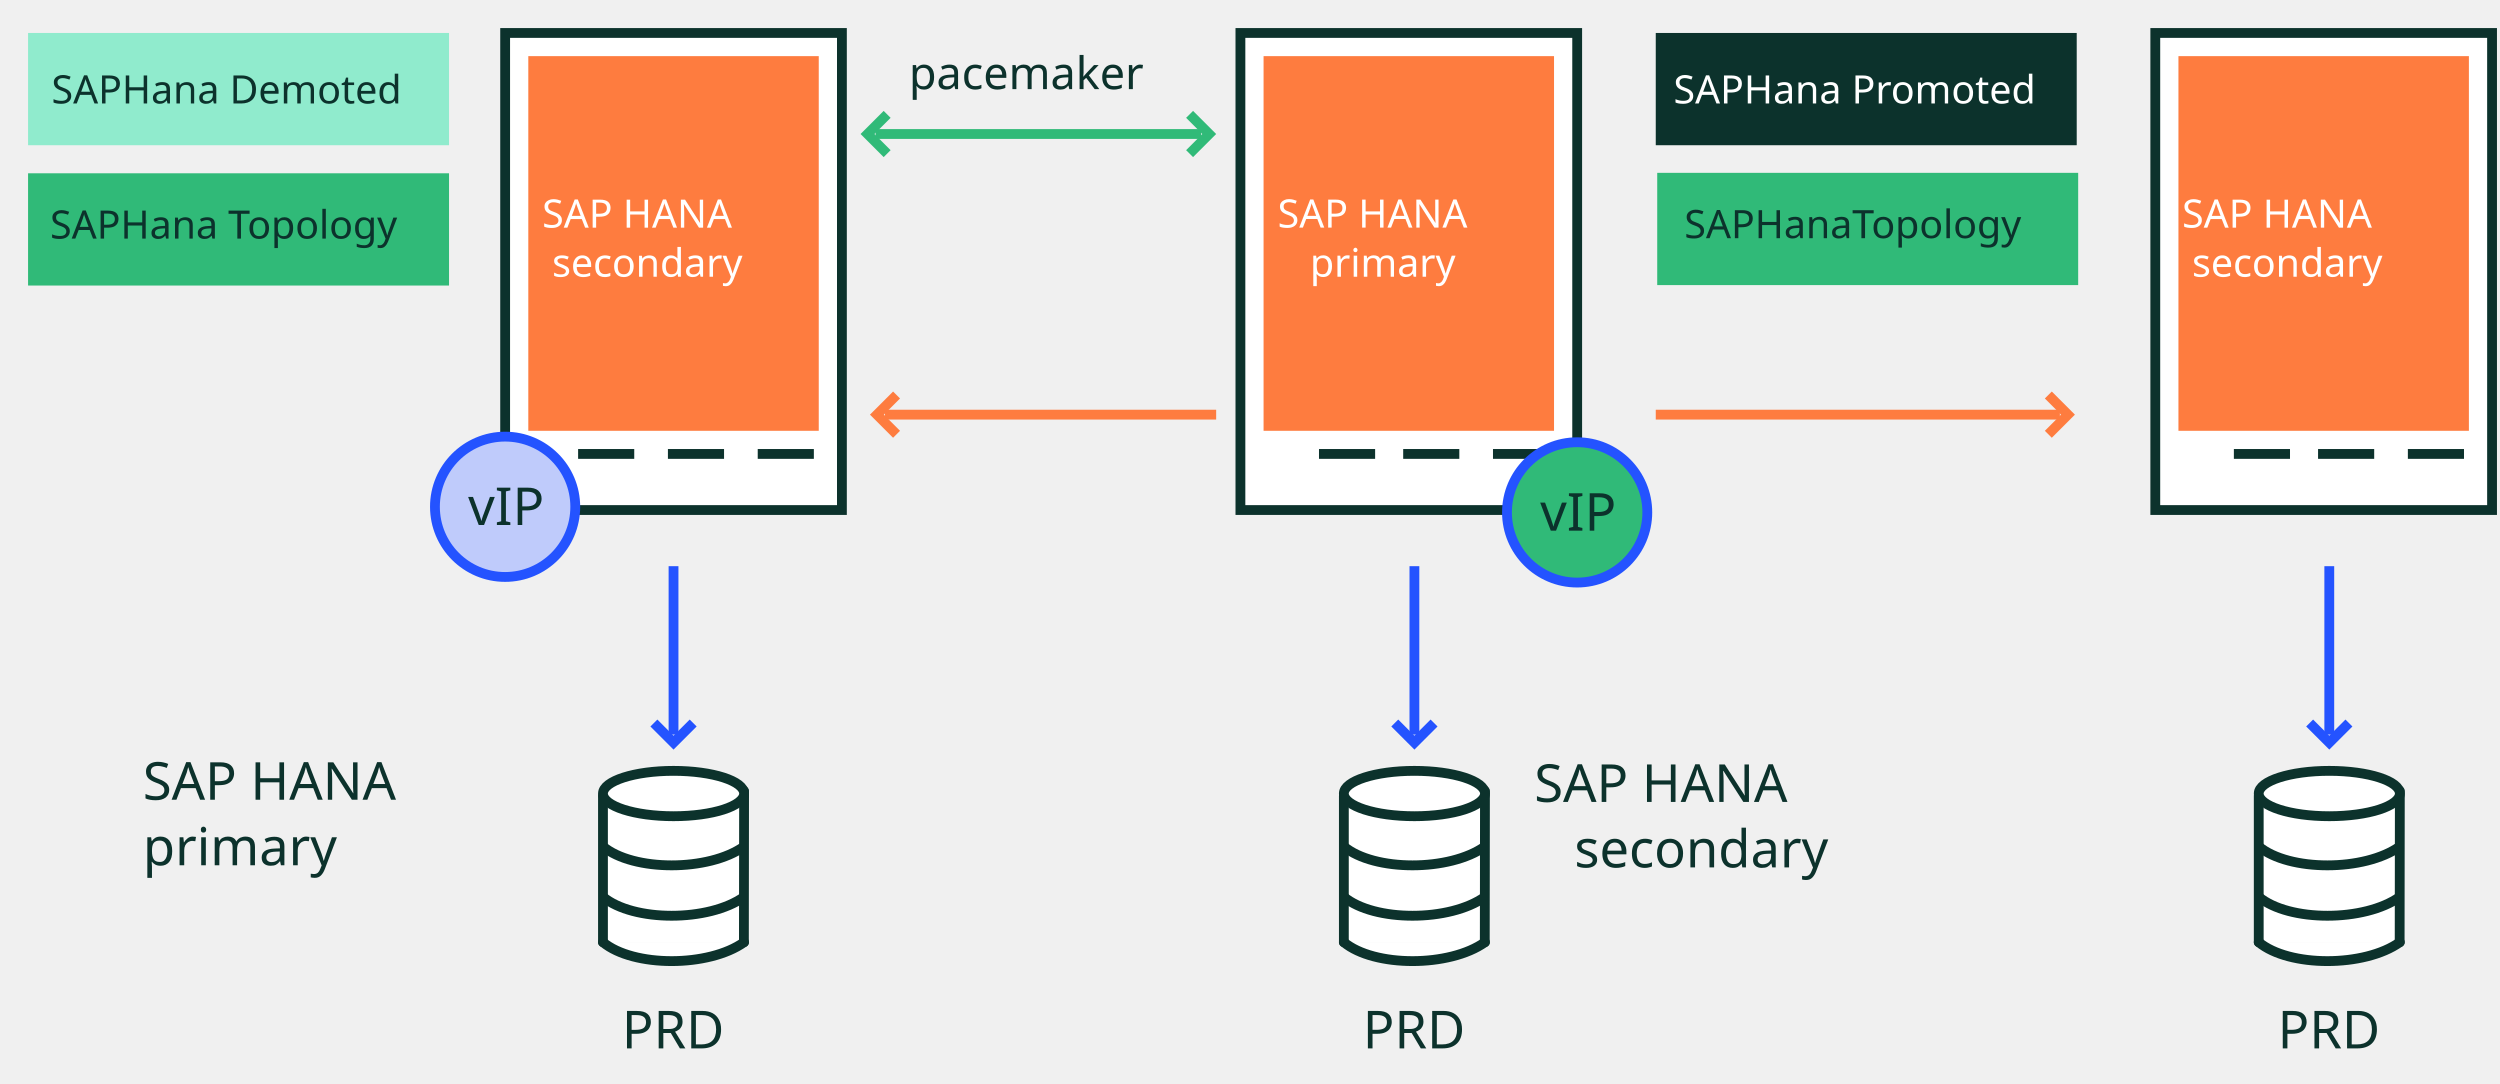
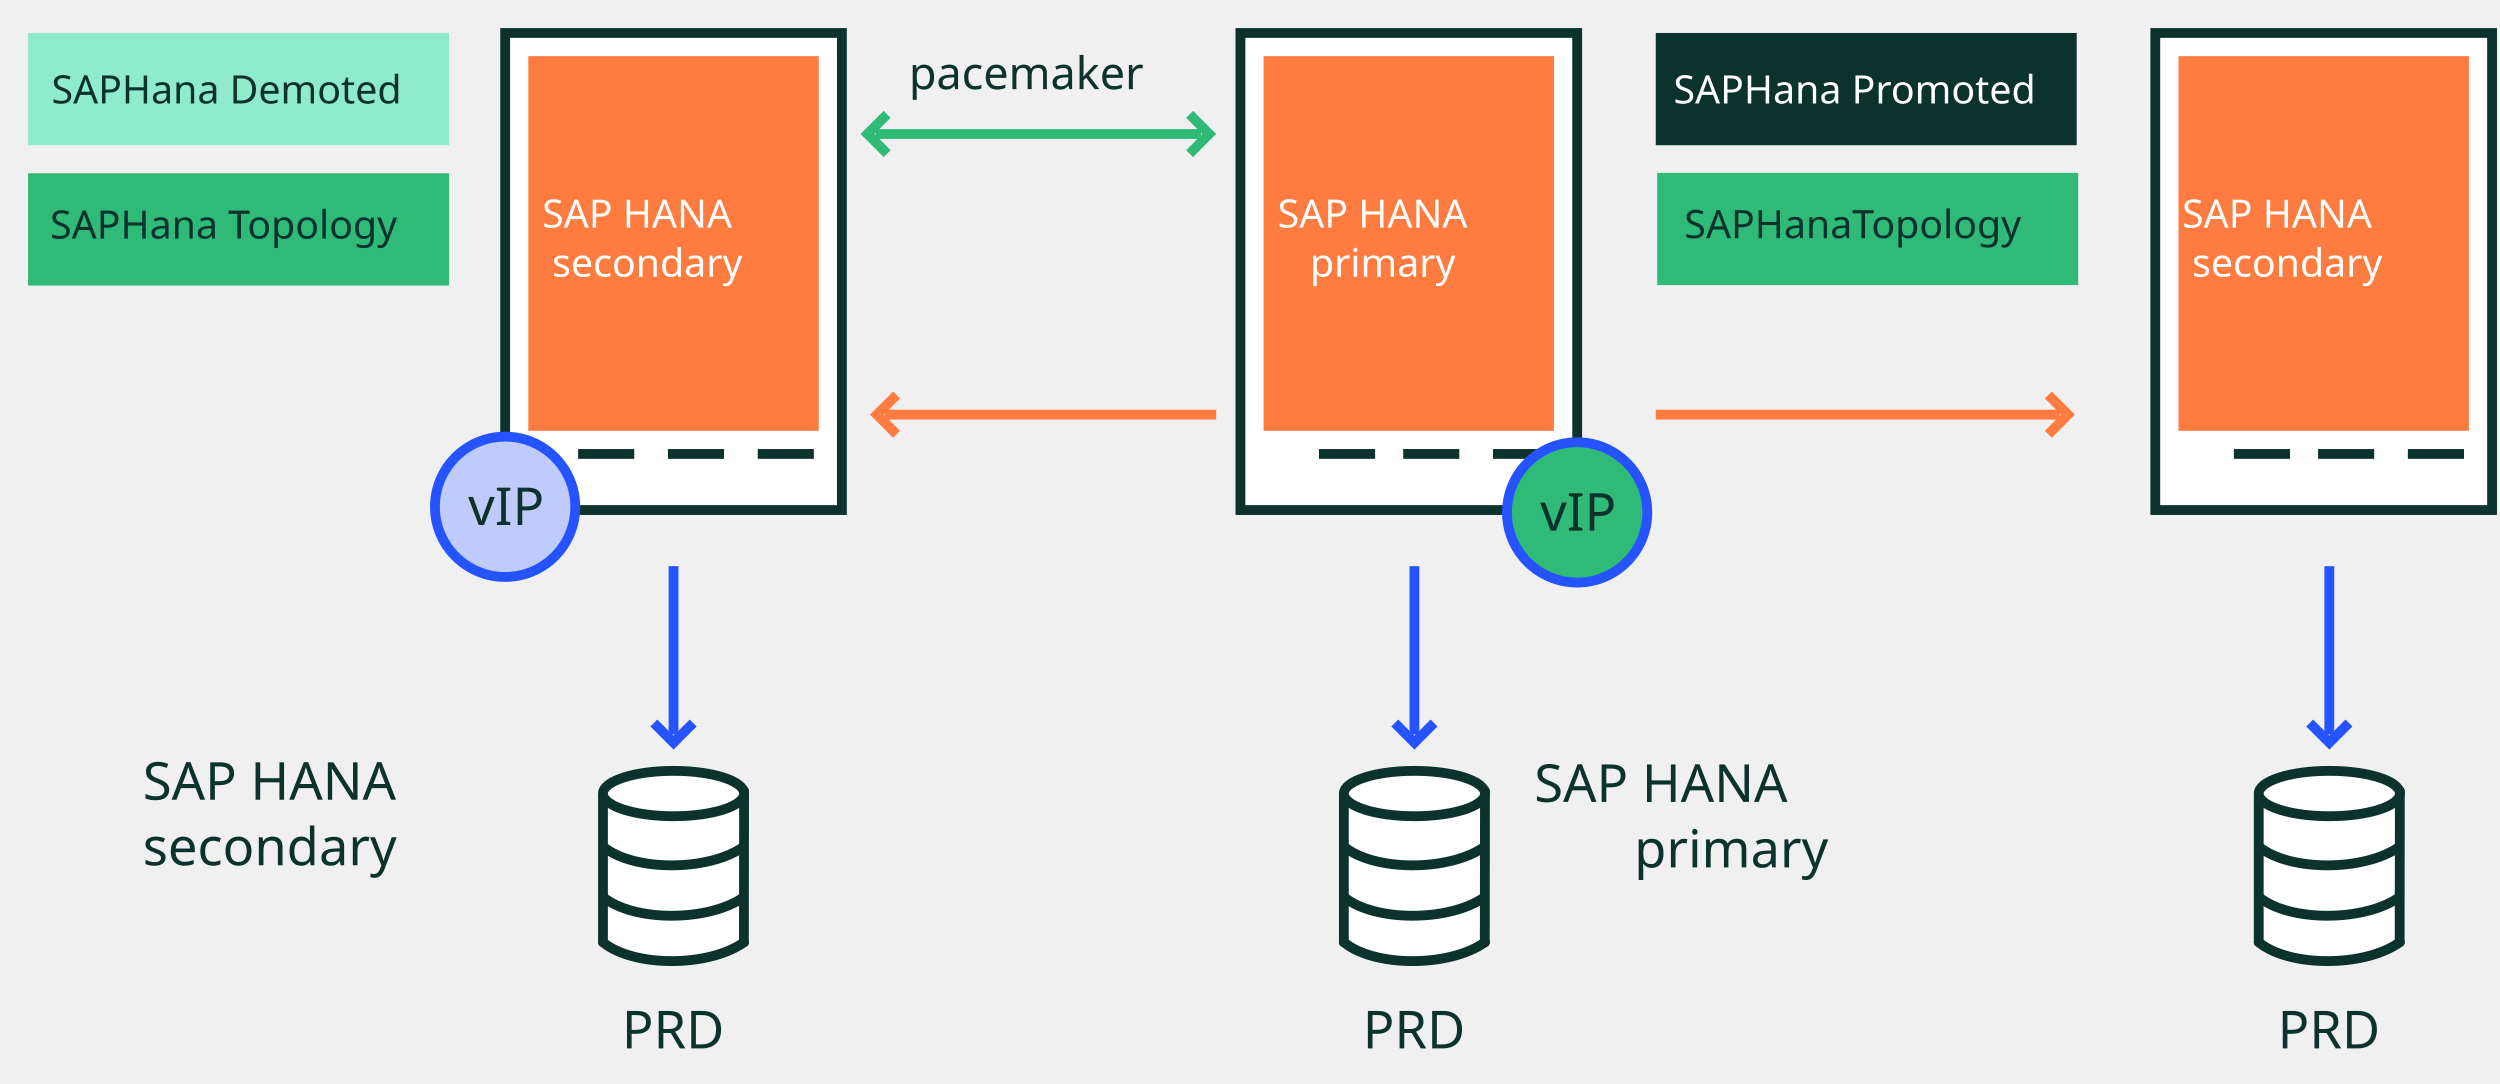
<svg xmlns="http://www.w3.org/2000/svg" width="890.832" height="385.929" viewBox="0 0 235.699 102.11" version="1.1" id="svg8">
  <defs id="defs2">
    <marker style="overflow:visible" id="DotL" refX="0" refY="0" orient="auto">
      <path transform="matrix(0.8,0,0,0.8,5.92,0.8)" style="fill:#0c322c;fill-opacity:1;fill-rule:evenodd;stroke:#0c322c;stroke-width:1pt;stroke-opacity:1" d="m -2.5,-1 c 0,2.76 -2.24,5 -5,5 -2.76,0 -5,-2.24 -5,-5 0,-2.76 2.24,-5 5,-5 2.76,0 5,2.24 5,5 z" id="path965" />
    </marker>
    <marker markerWidth="7.121" markerHeight="11.414" refX="3.561" refY="5.707" orient="auto" id="marker840">
      <path style="fill:none;stroke:#0c322c;stroke-width:2;stroke-linecap:butt;stroke-linejoin:miter;stroke-miterlimit:4;stroke-dasharray:none;stroke-opacity:1" d="M 0.707,0.707 5.707,5.707 l -5,5" id="path838" />
    </marker>
    <marker markerWidth="3.061" markerHeight="4.707" refX="1.53" refY="2.354" orient="auto" id="marker868">
      <path style="fill:none;stroke:#000000;stroke-width:1px;stroke-linecap:butt;stroke-linejoin:miter;stroke-opacity:1" d="M 2.707,0.354 0.707,2.354 2.707,4.354" id="path851-3" />
    </marker>
    <marker markerWidth="3.061" markerHeight="4.707" refX="1.53" refY="2.354" orient="auto" id="marker883">
      <path style="fill:none;stroke:#000000;stroke-width:1px;stroke-linecap:butt;stroke-linejoin:miter;stroke-opacity:1" d="M 0.354,0.354 2.354,2.354 0.354,4.354" id="path851" />
    </marker>
    <marker markerWidth="3.061" markerHeight="4.707" refX="1.53" refY="2.354" orient="auto" id="marker8684506">
      <path style="fill:#0c322c;stroke:#000000;stroke-width:1px;stroke-linecap:butt;stroke-linejoin:miter;stroke-opacity:1" d="M 2.707,0.354 0.707,2.354 2.707,4.354" id="path1208" />
    </marker>
    <marker markerWidth="3.061" markerHeight="4.707" refX="1.53" refY="2.354" orient="auto" id="marker8839976">
      <path style="fill:#0c322c;stroke:#000000;stroke-width:1px;stroke-linecap:butt;stroke-linejoin:miter;stroke-opacity:1" d="M 0.354,0.354 2.354,2.354 0.354,4.354" id="path1211" />
    </marker>
    <marker markerWidth="3.061" markerHeight="4.707" refX="1.53" refY="2.354" orient="auto" id="marker86845062245">
      <path style="fill:#ffffff;stroke:#000000;stroke-width:1px;stroke-linecap:butt;stroke-linejoin:miter;stroke-opacity:1" d="M 2.707,0.354 0.707,2.354 2.707,4.354" id="path1299" />
    </marker>
    <marker markerWidth="3.061" markerHeight="4.707" refX="1.53" refY="2.354" orient="auto" id="marker88399767239">
      <path style="fill:#ffffff;stroke:#000000;stroke-width:1px;stroke-linecap:butt;stroke-linejoin:miter;stroke-opacity:1" d="M 0.354,0.354 2.354,2.354 0.354,4.354" id="path1302" />
    </marker>
    <marker markerWidth="3.061" markerHeight="4.707" refX="1.53" refY="2.354" orient="auto" id="marker868450622454738">
      <path style="fill:#ffffff;stroke:#0c322c;stroke-width:1px;stroke-linecap:butt;stroke-linejoin:miter;stroke-opacity:1" d="M 2.707,0.354 0.707,2.354 2.707,4.354" id="path1414" />
    </marker>
    <marker markerWidth="3.061" markerHeight="4.707" refX="1.53" refY="2.354" orient="auto" id="marker883997672393450">
      <path style="fill:#ffffff;stroke:#0c322c;stroke-width:1px;stroke-linecap:butt;stroke-linejoin:miter;stroke-opacity:1" d="M 0.354,0.354 2.354,2.354 0.354,4.354" id="path1417" />
    </marker>
    <marker markerWidth="3.061" markerHeight="4.707" refX="1.53" refY="2.354" orient="auto" id="marker8684112">
      <path style="fill:#ffffff;fill-opacity:0;stroke:#0c322c;stroke-width:1px;stroke-linecap:butt;stroke-linejoin:miter;stroke-opacity:1" d="M 2.707,0.354 0.707,2.354 2.707,4.354" id="path2096" />
    </marker>
    <marker markerWidth="3.061" markerHeight="4.707" refX="1.53" refY="2.354" orient="auto" id="marker8834579">
      <path style="fill:#ffffff;fill-opacity:0;stroke:#0c322c;stroke-width:1px;stroke-linecap:butt;stroke-linejoin:miter;stroke-opacity:1" d="M 0.354,0.354 2.354,2.354 0.354,4.354" id="path2099" />
    </marker>
    <marker markerWidth="3.061" markerHeight="4.707" refX="1.53" refY="2.354" orient="auto" id="marker8836481">
      <path style="fill:#ffffff;fill-opacity:0;stroke:#0c322c;stroke-width:1px;stroke-linecap:butt;stroke-linejoin:miter;stroke-opacity:1" d="M 0.354,0.354 2.354,2.354 0.354,4.354" id="path2261" />
    </marker>
    <marker markerWidth="3.061" markerHeight="4.707" refX="1.53" refY="2.354" orient="auto" id="marker8836481-7">
      <path style="fill:#ffffff;fill-opacity:0;stroke:#0c322c;stroke-width:1px;stroke-linecap:butt;stroke-linejoin:miter;stroke-opacity:1" d="M 0.354,0.354 2.354,2.354 0.354,4.354" id="path2261-5" />
    </marker>
    <marker markerWidth="3.061" markerHeight="4.707" refX="1.53" refY="2.354" orient="auto" id="marker8834229">
      <path style="fill:none;stroke:#fe7c3f;stroke-width:1px;stroke-linecap:butt;stroke-linejoin:miter;stroke-opacity:1" d="M 0.354,0.354 2.354,2.354 0.354,4.354" id="path1683" />
    </marker>
    <marker markerWidth="3.061" markerHeight="4.707" refX="1.53" refY="2.354" orient="auto" id="marker8689627">
      <path style="fill:none;stroke:#30ba78;stroke-width:1px;stroke-linecap:butt;stroke-linejoin:miter;stroke-opacity:1" d="M 2.707,0.354 0.707,2.354 2.707,4.354" id="path1933" />
    </marker>
    <marker markerWidth="3.061" markerHeight="4.707" refX="1.53" refY="2.354" orient="auto" id="marker8833564">
      <path style="fill:none;stroke:#30ba78;stroke-width:1px;stroke-linecap:butt;stroke-linejoin:miter;stroke-opacity:1" d="M 0.354,0.354 2.354,2.354 0.354,4.354" id="path1936" />
    </marker>
    <marker markerWidth="3.061" markerHeight="4.707" refX="1.53" refY="2.354" orient="auto" id="marker8837229">
      <path style="fill:none;stroke:#2453ff;stroke-width:1px;stroke-linecap:butt;stroke-linejoin:miter;stroke-opacity:1" d="M 0.354,0.354 2.354,2.354 0.354,4.354" id="path2266" />
    </marker>
    <marker markerWidth="3.061" markerHeight="4.707" refX="1.53" refY="2.354" orient="auto" id="marker8832530">
      <path style="fill:none;stroke:#2453ff;stroke-width:1px;stroke-linecap:butt;stroke-linejoin:miter;stroke-opacity:1" d="M 0.354,0.354 2.354,2.354 0.354,4.354" id="path2269" />
    </marker>
    <marker markerWidth="3.061" markerHeight="4.707" refX="1.53" refY="2.354" orient="auto" id="marker8834794">
      <path style="fill:none;stroke:#2453ff;stroke-width:1px;stroke-linecap:butt;stroke-linejoin:miter;stroke-opacity:1" d="M 0.354,0.354 2.354,2.354 0.354,4.354" id="path2272" />
    </marker>
    <marker markerWidth="3.061" markerHeight="4.707" refX="1.53" refY="2.354" orient="auto" id="marker8832530-3">
      <path style="fill:none;stroke:#2453ff;stroke-width:1px;stroke-linecap:butt;stroke-linejoin:miter;stroke-opacity:1" d="M 0.354,0.354 2.354,2.354 0.354,4.354" id="path2269-6" />
    </marker>
    <marker markerWidth="3.061" markerHeight="4.707" refX="1.53" refY="2.354" orient="auto" id="marker8834229-2">
      <path style="fill:none;stroke:#fe7c3f;stroke-width:1px;stroke-linecap:butt;stroke-linejoin:miter;stroke-opacity:1" d="M 0.354,0.354 2.354,2.354 0.354,4.354" id="path1683-2" />
    </marker>
  </defs>
  <g id="layer1" transform="translate(1.5099843e-6,-39.22447)">
    <rect style="fill:#ffffff;stroke:#0c322c;stroke-width:0.926;stroke-linecap:round;stroke-miterlimit:4;stroke-dasharray:none;paint-order:markers fill stroke;stop-color:#000000" id="rect1007" width="31.75" height="44.979" x="47.625" y="42.333" />
    <path style="fill:none;stroke:#0c322c;stroke-width:0.926;stroke-linecap:butt;stroke-linejoin:miter;stroke-miterlimit:4;stroke-dasharray:none;stroke-opacity:1" d="M 62.971,82.021 H 68.263" id="path1009" />
    <path style="fill:none;stroke:#0c322c;stroke-width:0.926;stroke-linecap:butt;stroke-linejoin:miter;stroke-miterlimit:4;stroke-dasharray:none;stroke-opacity:1" d="m 71.438,82.021 h 5.292" id="path1011" />
    <path style="fill:none;stroke:#0c322c;stroke-width:0.926;stroke-linecap:butt;stroke-linejoin:miter;stroke-miterlimit:4;stroke-dasharray:none;stroke-opacity:1" d="M 54.504,82.021 H 59.796" id="path1009-3" />
    <rect style="fill:#fe7c3f;stroke:#fe7c3f;stroke-width:0.926;stroke-linecap:round;stroke-miterlimit:4;stroke-dasharray:none;paint-order:markers fill stroke;stop-color:#000000" id="rect1028" width="26.458" height="34.396" x="50.271" y="44.979" />
    <text xml:space="preserve" style="font-weight:500;font-size:4.939px;line-height:1.25;font-family:Poppins;-inkscape-font-specification:'Poppins, Medium';letter-spacing:0px;stroke-width:0.265" x="-29.104" y="116.417" id="text1038">
      <tspan id="tspan1036" x="-29.104" y="116.417" style="stroke-width:0.265" />
    </text>
    <g id="g1058" transform="matrix(0.8639157,0,0,0.8639157,68.19426,90.61361)" style="fill:#0c322c">
      <circle style="fill:#bfcbfb;stroke:#2453ff;stroke-width:1.072;stroke-linecap:round;stroke-miterlimit:4;stroke-dasharray:none;paint-order:markers fill stroke;stop-color:#000000" id="path1049" cx="-23.814" cy="-4.178" r="7.657" />
      <text xml:space="preserve" style="font-weight:500;font-size:5.717px;line-height:1.25;font-family:Poppins;-inkscape-font-specification:'Poppins, Medium';letter-spacing:0px;stroke-width:0.306" x="-27.847" y="-2.191" id="text1053">
        <tspan id="tspan1051" x="-27.847" y="-2.191" style="stroke-width:0.306">vIP</tspan>
      </text>
    </g>
    <g id="g1273" transform="translate(-68.37224,-26.50417)">
      <g id="g1600-5-8" transform="matrix(0.8639157,0,0,0.8639157,191.5663,116.0574)" style="fill:#0c322c">
        <g id="g1047-6-9" transform="translate(-46.81439,0.9572171)">
          <rect style="fill:#ffffff;fill-opacity:1;stroke:none;stroke-width:1.072;stroke-linecap:square;stroke-miterlimit:4;stroke-dasharray:none;paint-order:fill markers stroke;stop-color:#000000" id="rect2335-2-7" width="16.5" height="16.5" x="50.32" y="27.11" />
          <path style="fill:#ffffff;fill-opacity:1;stroke:#0c322c;stroke-width:1.072;stroke-linecap:round;stroke-linejoin:round;stroke-miterlimit:4;stroke-dasharray:none;stroke-opacity:1" d="M 50.87,27.66 V 43.61 Z" id="path939-9-3" />
          <path style="fill:#ffffff;fill-opacity:1;stroke:#0c322c;stroke-width:1.072;stroke-linecap:round;stroke-linejoin:round;stroke-miterlimit:4;stroke-dasharray:none;stroke-opacity:1" d="M 66.27,27.11 66.251,43.613 Z" id="path937-1-6" />
          <path style="fill:#ffffff;fill-opacity:1;stroke:#0c322c;stroke-width:1.072;stroke-linecap:round;stroke-linejoin:miter;stroke-miterlimit:4;stroke-dasharray:none;stroke-opacity:1" d="m 58.57,24.91 c -4.253,0 -7.7,1.108 -7.7,2.475 1e-6,1.367 3.447,2.475 7.7,2.475 4.253,0 7.7,-1.108 7.7,-2.475 0,-1.367 -3.447,-2.475 -7.7,-2.475 z" id="path2144-2-1" />
          <path style="fill:#ffffff;fill-opacity:1;stroke:#0c322c;stroke-width:1.072;stroke-linecap:round;stroke-linejoin:miter;stroke-miterlimit:4;stroke-dasharray:none;stroke-opacity:1" d="m 50.87,43.61 c 3.3,2.75 11.55,2.75 15.4,0" id="path2153-70-2" />
          <path style="fill:none;stroke:#0c322c;stroke-width:1.072;stroke-linecap:butt;stroke-linejoin:miter;stroke-miterlimit:4;stroke-dasharray:none;stroke-opacity:1" d="m 50.87,38.66 c 3.3,2.75 11.55,2.75 15.4,0" id="path2153-2-9-9" />
          <path style="fill:none;stroke:#0c322c;stroke-width:1.072;stroke-linecap:butt;stroke-linejoin:miter;stroke-miterlimit:4;stroke-dasharray:none;stroke-opacity:1" d="m 50.87,33.16 c 3.3,2.75 11.55,2.75 15.4,0" id="path2153-7-3-3" />
        </g>
      </g>
      <text xml:space="preserve" style="font-weight:500;font-size:4.939px;line-height:1.25;font-family:Poppins;-inkscape-font-specification:'Poppins, Medium';letter-spacing:0px;fill:#0c322c;stroke-width:0.265" x="196.85" y="164.571" id="text1110-3-1">
        <tspan id="tspan1108-7-9" x="196.85" y="164.571" style="fill:#0c322c;stroke-width:0.265">PRD</tspan>
      </text>
    </g>
    <g id="g1348" transform="translate(-0.6388732,0.5291667)">
      <g id="g1286-4" transform="translate(-108.4792,-0.5749994)">
        <g id="g1600-5-7" transform="matrix(0.8639157,0,0,0.8639157,162.4622,89.59906)" style="fill:#0c322c">
          <g id="g1047-6-8" transform="translate(-46.81439,0.9572171)">
            <rect style="fill:#ffffff;fill-opacity:1;stroke:none;stroke-width:1.072;stroke-linecap:square;stroke-miterlimit:4;stroke-dasharray:none;paint-order:fill markers stroke;stop-color:#000000" id="rect2335-2-4" width="16.5" height="16.5" x="50.32" y="27.11" />
            <path style="fill:#ffffff;fill-opacity:1;stroke:#0c322c;stroke-width:1.072;stroke-linecap:round;stroke-linejoin:round;stroke-miterlimit:4;stroke-dasharray:none;stroke-opacity:1" d="M 50.87,27.66 V 43.61 Z" id="path939-9-5" />
            <path style="fill:#ffffff;fill-opacity:1;stroke:#0c322c;stroke-width:1.072;stroke-linecap:round;stroke-linejoin:round;stroke-miterlimit:4;stroke-dasharray:none;stroke-opacity:1" d="M 66.27,27.11 66.251,43.613 Z" id="path937-1-0" />
            <path style="fill:#ffffff;fill-opacity:1;stroke:#0c322c;stroke-width:1.072;stroke-linecap:round;stroke-linejoin:miter;stroke-miterlimit:4;stroke-dasharray:none;stroke-opacity:1" d="m 58.57,24.91 c -4.253,0 -7.7,1.108 -7.7,2.475 1e-6,1.367 3.447,2.475 7.7,2.475 4.253,0 7.7,-1.108 7.7,-2.475 0,-1.367 -3.447,-2.475 -7.7,-2.475 z" id="path2144-2-3" />
            <path style="fill:#ffffff;fill-opacity:1;stroke:#0c322c;stroke-width:1.072;stroke-linecap:round;stroke-linejoin:miter;stroke-miterlimit:4;stroke-dasharray:none;stroke-opacity:1" d="m 50.87,43.61 c 3.3,2.75 11.55,2.75 15.4,0" id="path2153-70-6" />
            <path style="fill:none;stroke:#0c322c;stroke-width:1.072;stroke-linecap:butt;stroke-linejoin:miter;stroke-miterlimit:4;stroke-dasharray:none;stroke-opacity:1" d="m 50.87,38.66 c 3.3,2.75 11.55,2.75 15.4,0" id="path2153-2-9-1" />
            <path style="fill:none;stroke:#0c322c;stroke-width:1.072;stroke-linecap:butt;stroke-linejoin:miter;stroke-miterlimit:4;stroke-dasharray:none;stroke-opacity:1" d="m 50.87,33.16 c 3.3,2.75 11.55,2.75 15.4,0" id="path2153-7-3-0" />
          </g>
        </g>
        <text xml:space="preserve" style="font-weight:500;font-size:4.939px;line-height:1.25;font-family:Poppins;-inkscape-font-specification:'Poppins, Medium';letter-spacing:0px;fill:#0c322c;stroke-width:0.265" x="167.746" y="138.113" id="text1110-3-6">
          <tspan id="tspan1108-7-3" x="167.746" y="138.113" style="fill:#0c322c;stroke-width:0.265">PRD</tspan>
        </text>
      </g>
    </g>
    <text xml:space="preserve" style="font-weight:500;font-size:4.939px;line-height:1.25;font-family:Poppins;-inkscape-font-specification:'Poppins, Medium';letter-spacing:0px;stroke-width:0.265" x="13.469" y="114.625" id="text1352">
      <tspan id="tspan1350" x="13.469" y="114.625" style="fill:#0c322c;stroke-width:0.265">SAP HANA </tspan>
-       <tspan x="13.469" y="120.799" style="fill:#0c322c;stroke-width:0.265" id="tspan1354">primary</tspan>
+       <tspan x="13.469" y="120.799" style="fill:#0c322c;stroke-width:0.265" id="tspan1354">secondary</tspan>
    </text>
    <text xml:space="preserve" style="font-weight:500;font-size:4.939px;line-height:1.25;font-family:Poppins;-inkscape-font-specification:'Poppins, Medium';text-align:end;letter-spacing:0px;text-anchor:end;stroke-width:0.265" x="178.793" y="114.829" id="text1352-2">
      <tspan id="tspan1350-0" x="178.793" y="114.829" style="text-align:end;text-anchor:end;fill:#0c322c;stroke-width:0.265">SAP HANA </tspan>
-       <tspan x="178.793" y="121.003" style="text-align:end;text-anchor:end;fill:#0c322c;stroke-width:0.265" id="tspan1354-6">secondary</tspan>
+       <tspan x="178.793" y="121.003" style="text-align:end;text-anchor:end;fill:#0c322c;stroke-width:0.265" id="tspan1354-6">primary</tspan>
    </text>
    <text xml:space="preserve" style="font-weight:500;font-size:4.939px;line-height:1.25;font-family:Poppins;-inkscape-font-specification:'Poppins, Medium';letter-spacing:0px;stroke-width:0.265" x="209.622" y="144.39" id="text1379">
      <tspan id="tspan1377" x="209.622" y="144.39" style="stroke-width:0.265" />
    </text>
    <path style="fill:#0c322c;stroke:#30ba78;stroke-width:0.926;stroke-linecap:butt;stroke-linejoin:miter;stroke-miterlimit:4;stroke-dasharray:none;stroke-opacity:1;marker-start:url(#marker8689627);marker-end:url(#marker8833564)" d="M 82.55,51.858 H 113.242" id="path1651" />
    <path style="fill:#0c322c;stroke:#fe7c3f;stroke-width:0.926;stroke-linecap:butt;stroke-linejoin:miter;stroke-miterlimit:4;stroke-dasharray:none;stroke-opacity:1;marker-end:url(#marker8834229)" d="M 114.659,78.317 H 83.438" id="path1653" />
    <g id="g2220" transform="translate(-5.323398)">
      <text xml:space="preserve" style="font-weight:500;font-size:4.233px;line-height:1.25;font-family:Poppins;-inkscape-font-specification:'Poppins, Medium';letter-spacing:0px;stroke-width:0.265" x="91.017" y="47.625" id="text2210">
        <tspan id="tspan2208" x="91.017" y="47.625" style="font-size:4.233px;fill:#0c322c;stroke-width:0.265">pacemaker</tspan>
      </text>
    </g>
    <path style="fill:none;stroke:#2453ff;stroke-width:0.926;stroke-linecap:butt;stroke-linejoin:miter;stroke-miterlimit:4;stroke-dasharray:none;stroke-opacity:1;marker-end:url(#marker8834794)" d="m 63.5,92.604 -2e-6,15.875" id="path2226" />
    <path style="fill:none;stroke:#2453ff;stroke-width:0.926;stroke-linecap:butt;stroke-linejoin:miter;stroke-miterlimit:4;stroke-dasharray:none;stroke-opacity:1;marker-end:url(#marker8832530)" d="M 133.35,92.604 V 108.479" id="path2228" />
    <g id="g168" transform="translate(-153.4587,1.6530355e-5)">
      <rect style="fill:#90ebcd;stroke:none;stroke-width:0.926;stroke-linecap:round;stroke-miterlimit:4;stroke-dasharray:none;paint-order:markers fill stroke;stop-color:#000000" id="rect2548-5-5-4" width="39.688" height="10.583" x="156.105" y="42.333" />
      <text xml:space="preserve" style="font-weight:500;font-size:3.704px;line-height:1.25;font-family:Poppins;-inkscape-font-specification:'Poppins, Medium';letter-spacing:0px;stroke-width:0.265" x="158.318" y="48.979" id="text2622">
        <tspan id="tspan2620" x="158.318" y="48.979" style="font-size:3.704px;fill:#0c322c;stroke-width:0.265">SAPHana Demoted</tspan>
      </text>
    </g>
    <g id="g173">
      <rect style="fill:#30ba78;stroke:none;stroke-width:0.926;stroke-linecap:round;stroke-miterlimit:4;stroke-dasharray:none;paint-order:markers fill stroke;stop-color:#000000" id="rect2548-5-5-7" width="39.688" height="10.583" x="156.242" y="55.52" />
      <text xml:space="preserve" style="font-weight:500;font-size:3.704px;line-height:1.25;font-family:Poppins;-inkscape-font-specification:'Poppins, Medium';letter-spacing:0px;stroke-width:0.265" x="158.8" y="61.679" id="text2622-5">
        <tspan id="tspan2620-6" x="158.8" y="61.679" style="font-size:3.704px;fill:#0c322c;stroke-width:0.265">SAPHanaTopology</tspan>
      </text>
    </g>
    <rect style="fill:#ffffff;stroke:#0c322c;stroke-width:0.926;stroke-linecap:round;stroke-miterlimit:4;stroke-dasharray:none;paint-order:markers fill stroke;stop-color:#000000" id="rect1007-6" width="31.75" height="44.979" x="116.946" y="42.333" />
    <path style="fill:none;stroke:#0c322c;stroke-width:0.926;stroke-linecap:butt;stroke-linejoin:miter;stroke-miterlimit:4;stroke-dasharray:none;stroke-opacity:1" d="m 132.292,82.021 h 5.292" id="path1009-0" />
    <path style="fill:none;stroke:#0c322c;stroke-width:0.926;stroke-linecap:butt;stroke-linejoin:miter;stroke-miterlimit:4;stroke-dasharray:none;stroke-opacity:1" d="m 140.758,82.021 h 5.292" id="path1011-6" />
    <text xml:space="preserve" style="font-weight:500;font-size:3.704px;line-height:1.25;font-family:Poppins;-inkscape-font-specification:'Poppins, Medium';letter-spacing:0px;fill:#ffffff;stroke-width:0.265" x="132.36" y="56.643" id="text1032-1">
      <tspan id="tspan1030-8" x="132.36" y="56.643" style="font-size:3.704px;text-align:center;text-anchor:middle;fill:#ffffff;stroke-width:0.265">SAP HANA</tspan>
      <tspan x="132.36" y="61.273" style="font-size:3.704px;text-align:center;text-anchor:middle;fill:#ffffff;stroke-width:0.265" id="tspan1034-7">QAS</tspan>
    </text>
    <rect style="fill:#fe7c3f;stroke:#fe7c3f;stroke-width:0.926;stroke-linecap:round;stroke-miterlimit:4;stroke-dasharray:none;paint-order:markers fill stroke;stop-color:#000000" id="rect1028-6-5" width="26.458" height="34.396" x="119.592" y="44.979" />
    <text xml:space="preserve" style="font-weight:500;font-size:3.704px;line-height:1.25;font-family:Poppins;-inkscape-font-specification:'Poppins, Medium';letter-spacing:0px;fill:#ffffff;stroke-width:0.265" x="63.437" y="60.686" id="text1032-1-9">
      <tspan id="tspan1030-8-2" x="63.437" y="60.686" style="font-size:3.704px;text-align:center;text-anchor:middle;fill:#ffffff;stroke-width:0.265">SAP HANA</tspan>
      <tspan x="63.437" y="65.316" style="font-size:3.704px;text-align:center;text-anchor:middle;fill:#ffffff;stroke-width:0.265" id="tspan1034-7-2">secondary</tspan>
    </text>
    <g id="g1058-9" transform="matrix(0.8639157,0,0,0.8639157,169.2653,91.14277)" style="fill:#0c322c">
      <circle style="fill:#30ba78;stroke:#2453ff;stroke-width:1.072;stroke-linecap:round;stroke-miterlimit:4;stroke-dasharray:none;paint-order:markers fill stroke;stop-color:#000000" id="path1049-2" cx="-23.814" cy="-4.178" r="7.657" />
      <text xml:space="preserve" style="font-weight:500;font-size:5.717px;line-height:1.25;font-family:Poppins;-inkscape-font-specification:'Poppins, Medium';letter-spacing:0px;stroke-width:0.306" x="-27.847" y="-2.191" id="text1053-0">
        <tspan id="tspan1051-2" x="-27.847" y="-2.191" style="stroke-width:0.306">vIP</tspan>
      </text>
    </g>
    <path style="fill:none;stroke:#0c322c;stroke-width:0.926;stroke-linecap:butt;stroke-linejoin:miter;stroke-miterlimit:4;stroke-dasharray:none;stroke-opacity:1" d="m 124.354,82.021 h 5.292" id="path1009-3-6" />
    <g id="g183">
      <rect style="fill:#30ba78;stroke:none;stroke-width:0.926;stroke-linecap:round;stroke-miterlimit:4;stroke-dasharray:none;paint-order:markers fill stroke;stop-color:#000000" id="rect2548-5" width="39.688" height="10.583" x="2.646" y="55.562" />
      <text xml:space="preserve" style="font-weight:500;font-size:3.704px;line-height:1.25;font-family:Poppins;-inkscape-font-specification:'Poppins, Medium';letter-spacing:0px;stroke-width:0.265" x="4.723" y="61.721" id="text2622-5-9">
        <tspan id="tspan2620-6-3" x="4.723" y="61.721" style="font-size:3.704px;fill:#0c322c;stroke-width:0.265">SAPHana Topology</tspan>
      </text>
    </g>
    <g id="g178" transform="translate(153.4583)">
      <rect style="fill:#0c322c;stroke:none;stroke-width:0.926;stroke-linecap:round;stroke-miterlimit:4;stroke-dasharray:none;paint-order:markers fill stroke;stop-color:#000000" id="rect2548" width="39.688" height="10.583" x="2.646" y="42.333" />
      <text xml:space="preserve" style="font-weight:500;font-size:3.704px;line-height:1.25;font-family:Poppins;-inkscape-font-specification:'Poppins, Medium';letter-spacing:0px;fill:#ffffff;stroke-width:0.265" x="4.321" y="48.979" id="text2622-5-9-7">
        <tspan id="tspan2620-6-3-4" x="4.321" y="48.979" style="font-size:3.704px;fill:#ffffff;stroke-width:0.265">SAPHana Promoted</tspan>
      </text>
    </g>
    <g id="g1273-7" transform="translate(17.88193,-26.50416)">
      <g id="g1600-5-8-5" transform="matrix(0.8639157,0,0,0.8639157,191.5663,116.0574)" style="fill:#0c322c">
        <g id="g1047-6-9-3" transform="translate(-46.81439,0.9572171)">
          <rect style="fill:#ffffff;fill-opacity:1;stroke:none;stroke-width:1.072;stroke-linecap:square;stroke-miterlimit:4;stroke-dasharray:none;paint-order:fill markers stroke;stop-color:#000000" id="rect2335-2-7-5" width="16.5" height="16.5" x="50.32" y="27.11" />
          <path style="fill:#ffffff;fill-opacity:1;stroke:#0c322c;stroke-width:1.072;stroke-linecap:round;stroke-linejoin:round;stroke-miterlimit:4;stroke-dasharray:none;stroke-opacity:1" d="M 50.87,27.66 V 43.61 Z" id="path939-9-3-6" />
          <path style="fill:#ffffff;fill-opacity:1;stroke:#0c322c;stroke-width:1.072;stroke-linecap:round;stroke-linejoin:round;stroke-miterlimit:4;stroke-dasharray:none;stroke-opacity:1" d="M 66.27,27.11 66.251,43.613 Z" id="path937-1-6-2" />
          <path style="fill:#ffffff;fill-opacity:1;stroke:#0c322c;stroke-width:1.072;stroke-linecap:round;stroke-linejoin:miter;stroke-miterlimit:4;stroke-dasharray:none;stroke-opacity:1" d="m 58.57,24.91 c -4.253,0 -7.7,1.108 -7.7,2.475 1e-6,1.367 3.447,2.475 7.7,2.475 4.253,0 7.7,-1.108 7.7,-2.475 0,-1.367 -3.447,-2.475 -7.7,-2.475 z" id="path2144-2-1-9" />
          <path style="fill:#ffffff;fill-opacity:1;stroke:#0c322c;stroke-width:1.072;stroke-linecap:round;stroke-linejoin:miter;stroke-miterlimit:4;stroke-dasharray:none;stroke-opacity:1" d="m 50.87,43.61 c 3.3,2.75 11.55,2.75 15.4,0" id="path2153-70-2-1" />
          <path style="fill:none;stroke:#0c322c;stroke-width:1.072;stroke-linecap:butt;stroke-linejoin:miter;stroke-miterlimit:4;stroke-dasharray:none;stroke-opacity:1" d="m 50.87,38.66 c 3.3,2.75 11.55,2.75 15.4,0" id="path2153-2-9-9-2" />
          <path style="fill:none;stroke:#0c322c;stroke-width:1.072;stroke-linecap:butt;stroke-linejoin:miter;stroke-miterlimit:4;stroke-dasharray:none;stroke-opacity:1" d="m 50.87,33.16 c 3.3,2.75 11.55,2.75 15.4,0" id="path2153-7-3-3-7" />
        </g>
      </g>
      <text xml:space="preserve" style="font-weight:500;font-size:4.939px;line-height:1.25;font-family:Poppins;-inkscape-font-specification:'Poppins, Medium';letter-spacing:0px;fill:#0c322c;stroke-width:0.265" x="196.85" y="164.571" id="text1110-3-1-0">
        <tspan id="tspan1108-7-9-9" x="196.85" y="164.571" style="fill:#0c322c;stroke-width:0.265">PRD</tspan>
      </text>
    </g>
    <path style="fill:none;stroke:#2453ff;stroke-width:0.926;stroke-linecap:butt;stroke-linejoin:miter;stroke-miterlimit:4;stroke-dasharray:none;stroke-opacity:1;marker-end:url(#marker8832530-3)" d="M 219.604,92.604 V 108.479" id="path2228-3" />
    <g id="g1114-6" transform="translate(46.56665)">
      <rect style="fill:#ffffff;stroke:#0c322c;stroke-width:0.926;stroke-linecap:round;stroke-miterlimit:4;stroke-dasharray:none;paint-order:markers fill stroke;stop-color:#000000" id="rect1007-6-0" width="31.75" height="44.979" x="156.633" y="42.333" />
      <path style="fill:none;stroke:#0c322c;stroke-width:0.926;stroke-linecap:butt;stroke-linejoin:miter;stroke-miterlimit:4;stroke-dasharray:none;stroke-opacity:1" d="m 171.979,82.021 h 5.292" id="path1009-0-6" />
      <path style="fill:none;stroke:#0c322c;stroke-width:0.926;stroke-linecap:butt;stroke-linejoin:miter;stroke-miterlimit:4;stroke-dasharray:none;stroke-opacity:1" d="m 180.446,82.021 h 5.292" id="path1011-6-2" />
      <text xml:space="preserve" style="font-weight:500;font-size:3.704px;line-height:1.25;font-family:Poppins;-inkscape-font-specification:'Poppins, Medium';letter-spacing:0px;fill:#ffffff;stroke-width:0.265" x="172.048" y="56.643" id="text1032-1-6">
        <tspan id="tspan1030-8-1" x="172.048" y="56.643" style="font-size:3.704px;text-align:center;text-anchor:middle;fill:#ffffff;stroke-width:0.265">SAP HANA</tspan>
        <tspan x="172.048" y="61.273" style="font-size:3.704px;text-align:center;text-anchor:middle;fill:#ffffff;stroke-width:0.265" id="tspan1034-7-8">QAS</tspan>
      </text>
      <rect style="fill:#fe7c3f;stroke:#fe7c3f;stroke-width:0.926;stroke-linecap:round;stroke-miterlimit:4;stroke-dasharray:none;paint-order:markers fill stroke;stop-color:#000000" id="rect1028-6-5-7" width="26.458" height="34.396" x="159.279" y="44.979" />
      <text xml:space="preserve" style="font-weight:500;font-size:3.704px;line-height:1.25;font-family:Poppins;-inkscape-font-specification:'Poppins, Medium';letter-spacing:0px;fill:#ffffff;stroke-width:0.265" x="172.445" y="60.686" id="text1032-1-9-9">
        <tspan id="tspan1030-8-2-2" x="172.445" y="60.686" style="font-size:3.704px;text-align:center;text-anchor:middle;fill:#ffffff;stroke-width:0.265">SAP HANA</tspan>
        <tspan x="172.445" y="65.316" style="font-size:3.704px;text-align:center;text-anchor:middle;fill:#ffffff;stroke-width:0.265" id="tspan1034-7-2-0">secondary</tspan>
      </text>
      <path style="fill:none;stroke:#0c322c;stroke-width:0.926;stroke-linecap:butt;stroke-linejoin:miter;stroke-miterlimit:4;stroke-dasharray:none;stroke-opacity:1" d="m 164.042,82.021 h 5.292" id="path1009-3-6-9" />
    </g>
    <path style="fill:#0c322c;stroke:#fe7c3f;stroke-width:0.926;stroke-linecap:butt;stroke-linejoin:miter;stroke-miterlimit:4;stroke-dasharray:none;stroke-opacity:1;marker-end:url(#marker8834229-2)" d="M 156.104,78.317 H 194.204" id="path1653-8" />
    <text xml:space="preserve" style="font-weight:500;font-size:3.704px;line-height:1.25;font-family:Poppins;-inkscape-font-specification:'Poppins, Medium';letter-spacing:0px;fill:#ffffff;stroke-width:0.265" x="132.775" y="60.681" id="text1032">
      <tspan id="tspan1030" x="132.775" y="60.681" style="font-size:3.704px;text-align:center;text-anchor:middle;fill:#ffffff;stroke-width:0.265">SAP HANA</tspan>
      <tspan x="132.775" y="65.311" style="font-size:3.704px;text-align:center;text-anchor:middle;fill:#ffffff;stroke-width:0.265" id="tspan1034">primary</tspan>
    </text>
  </g>
</svg>
